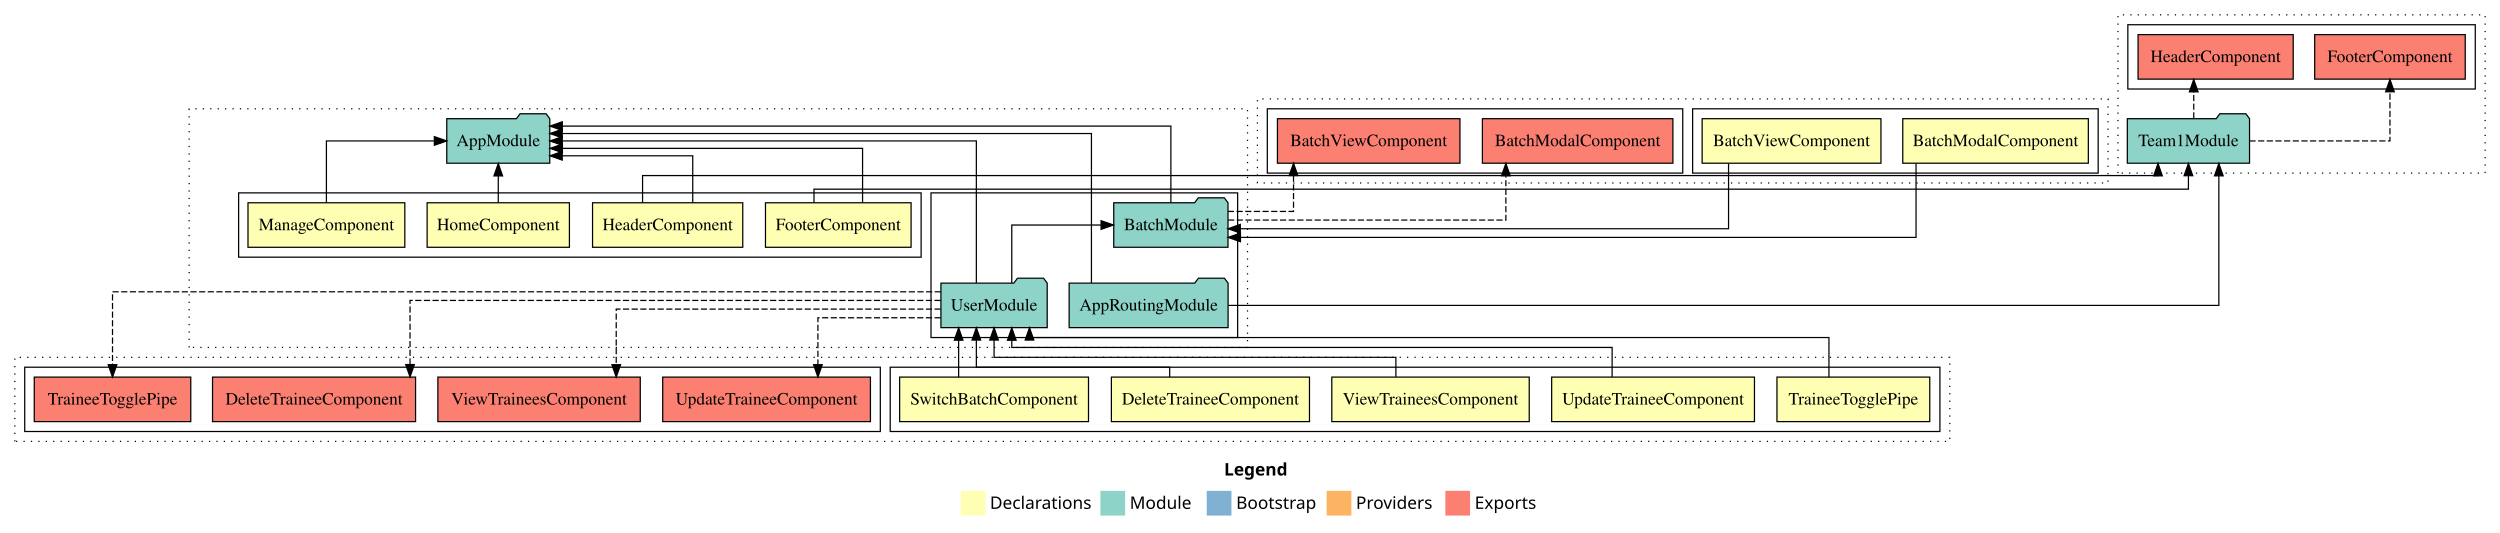
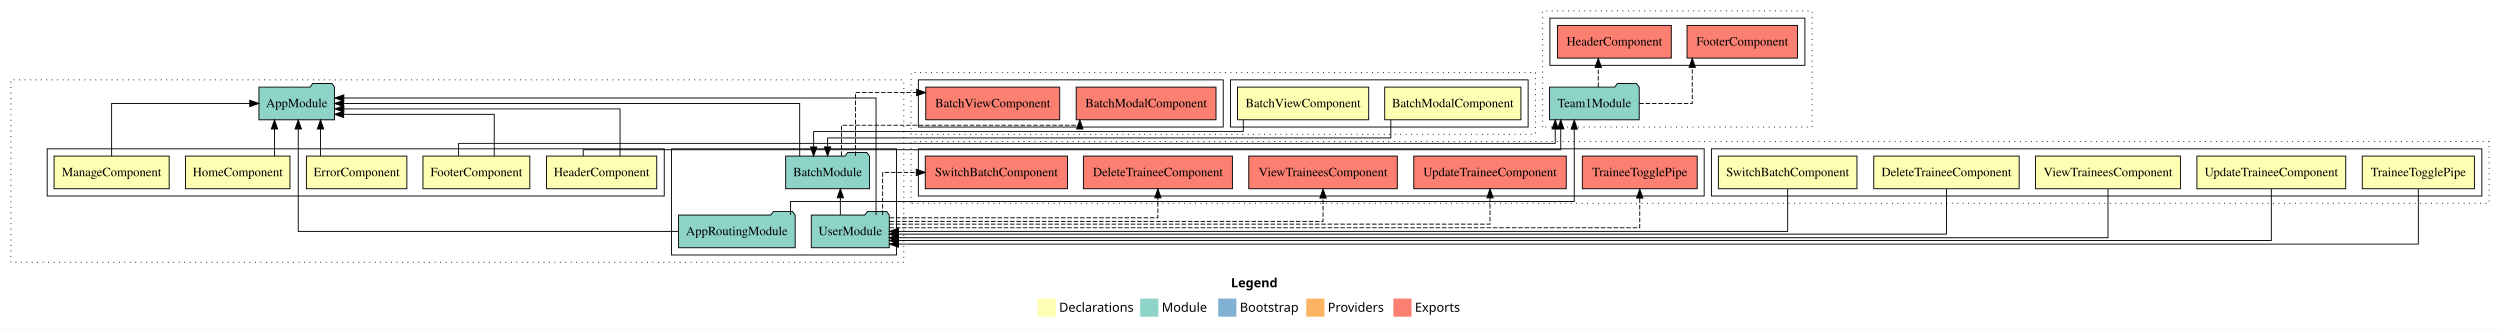
- <svg xmlns="http://www.w3.org/2000/svg" width="2022pt" height="431pt" viewBox="0.00 0.00 2022.00 431.00">
-   <g id="graph0" class="graph" transform="scale(1 1) rotate(0) translate(4 427)">
-     <polygon fill="#ffffff" stroke="transparent" points="-4,4 -4,-427 2018,-427 2018,4 -4,4" />
-     <text text-anchor="start" x="986.009" y="-42.4" font-family="sans-serif" font-weight="bold" font-size="14.00" fill="#000000">Legend</text>
-     <polygon fill="#ffffb3" stroke="transparent" points="773,-10 773,-30 793,-30 793,-10 773,-10" />
-     <text text-anchor="start" x="796.629" y="-15.4" font-family="sans-serif" font-size="14.00" fill="#000000">  Declarations</text>
-     <polygon fill="#8dd3c7" stroke="transparent" points="886,-10 886,-30 906,-30 906,-10 886,-10" />
-     <text text-anchor="start" x="909.725" y="-15.4" font-family="sans-serif" font-size="14.00" fill="#000000">  Module</text>
-     <polygon fill="#80b1d3" stroke="transparent" points="972,-10 972,-30 992,-30 992,-10 972,-10" />
-     <text text-anchor="start" x="995.781" y="-15.4" font-family="sans-serif" font-size="14.00" fill="#000000">  Bootstrap</text>
-     <polygon fill="#fdb462" stroke="transparent" points="1069,-10 1069,-30 1089,-30 1089,-10 1069,-10" />
-     <text text-anchor="start" x="1092.673" y="-15.4" font-family="sans-serif" font-size="14.00" fill="#000000">  Providers</text>
-     <polygon fill="#fb8072" stroke="transparent" points="1165,-10 1165,-30 1185,-30 1185,-10 1165,-10" />
-     <text text-anchor="start" x="1188.726" y="-15.4" font-family="sans-serif" font-size="14.00" fill="#000000">  Exports</text>
+ <svg xmlns="http://www.w3.org/2000/svg" width="2755pt" height="363pt" viewBox="0.00 0.00 2755.00 363.00">
+   <g id="graph0" class="graph" transform="scale(1 1) rotate(0) translate(4 359)">
+     <polygon fill="#ffffff" stroke="transparent" points="-4,4 -4,-359 2751,-359 2751,4 -4,4" />
+     <text text-anchor="start" x="1352.509" y="-42.4" font-family="sans-serif" font-weight="bold" font-size="14.00" fill="#000000">Legend</text>
+     <polygon fill="#ffffb3" stroke="transparent" points="1139.5,-10 1139.5,-30 1159.5,-30 1159.5,-10 1139.5,-10" />
+     <text text-anchor="start" x="1163.129" y="-15.4" font-family="sans-serif" font-size="14.00" fill="#000000">  Declarations</text>
+     <polygon fill="#8dd3c7" stroke="transparent" points="1252.5,-10 1252.5,-30 1272.5,-30 1272.5,-10 1252.5,-10" />
+     <text text-anchor="start" x="1276.225" y="-15.4" font-family="sans-serif" font-size="14.00" fill="#000000">  Module</text>
+     <polygon fill="#80b1d3" stroke="transparent" points="1338.5,-10 1338.5,-30 1358.5,-30 1358.5,-10 1338.5,-10" />
+     <text text-anchor="start" x="1362.281" y="-15.4" font-family="sans-serif" font-size="14.00" fill="#000000">  Bootstrap</text>
+     <polygon fill="#fdb462" stroke="transparent" points="1435.5,-10 1435.5,-30 1455.5,-30 1455.5,-10 1435.5,-10" />
+     <text text-anchor="start" x="1459.173" y="-15.4" font-family="sans-serif" font-size="14.00" fill="#000000">  Providers</text>
+     <polygon fill="#fb8072" stroke="transparent" points="1531.5,-10 1531.5,-30 1551.5,-30 1551.5,-10 1531.5,-10" />
+     <text text-anchor="start" x="1555.226" y="-15.4" font-family="sans-serif" font-size="14.00" fill="#000000">  Exports</text>
    <g id="clust1" class="cluster">
-       <polygon fill="none" stroke="#000000" stroke-dasharray="1,5" points="149,-146 149,-339 1005,-339 1005,-146 149,-146" />
+       <polygon fill="none" stroke="#000000" stroke-dasharray="1,5" points="8,-70 8,-271 992,-271 992,-70 8,-70" />
    </g>
    <g id="clust2" class="cluster">
-       <polygon fill="none" stroke="#000000" points="189,-219 189,-271 741,-271 741,-219 189,-219" />
-     </g>
-     <g id="clust7" class="cluster">
-       <polygon fill="none" stroke="#000000" points="749,-154 749,-271 997,-271 997,-154 749,-154" />
-     </g>
-     <g id="clust17" class="cluster">
-       <polygon fill="none" stroke="#000000" stroke-dasharray="1,5" points="1013,-279 1013,-347 1701,-347 1701,-279 1013,-279" />
+       <polygon fill="none" stroke="#000000" points="48,-143 48,-195 728,-195 728,-143 48,-143" />
+     </g>
+     <g id="clust8" class="cluster">
+       <polygon fill="none" stroke="#000000" points="736,-78 736,-195 984,-195 984,-78 736,-78" />
    </g>
    <g id="clust18" class="cluster">
-       <polygon fill="none" stroke="#000000" points="1365,-287 1365,-339 1693,-339 1693,-287 1365,-287" />
-     </g>
-     <g id="clust22" class="cluster">
-       <polygon fill="none" stroke="#000000" points="1021,-287 1021,-339 1357,-339 1357,-287 1021,-287" />
-     </g>
-     <g id="clust25" class="cluster">
-       <polygon fill="none" stroke="#000000" stroke-dasharray="1,5" points="1709,-287 1709,-415 2006,-415 2006,-287 1709,-287" />
-     </g>
-     <g id="clust30" class="cluster">
-       <polygon fill="none" stroke="#000000" points="1717,-355 1717,-407 1998,-407 1998,-355 1717,-355" />
-     </g>
-     <g id="clust33" class="cluster">
-       <polygon fill="none" stroke="#000000" stroke-dasharray="1,5" points="8,-70 8,-138 1573,-138 1573,-70 8,-70" />
+       <polygon fill="none" stroke="#000000" stroke-dasharray="1,5" points="1000,-211 1000,-279 1688,-279 1688,-211 1000,-211" />
+     </g>
+     <g id="clust19" class="cluster">
+       <polygon fill="none" stroke="#000000" points="1352,-219 1352,-271 1680,-271 1680,-219 1352,-219" />
+     </g>
+     <g id="clust23" class="cluster">
+       <polygon fill="none" stroke="#000000" points="1008,-219 1008,-271 1344,-271 1344,-219 1008,-219" />
+     </g>
+     <g id="clust26" class="cluster">
+       <polygon fill="none" stroke="#000000" stroke-dasharray="1,5" points="1696,-219 1696,-347 1993,-347 1993,-219 1696,-219" />
+     </g>
+     <g id="clust31" class="cluster">
+       <polygon fill="none" stroke="#000000" points="1704,-287 1704,-339 1985,-339 1985,-287 1704,-287" />
    </g>
    <g id="clust34" class="cluster">
-       <polygon fill="none" stroke="#000000" points="716,-78 716,-130 1565,-130 1565,-78 716,-78" />
-     </g>
-     <g id="clust41" class="cluster">
-       <polygon fill="none" stroke="#000000" points="16,-78 16,-130 708,-130 708,-78 16,-78" />
+       <polygon fill="none" stroke="#000000" stroke-dasharray="1,5" points="1000,-135 1000,-203 2739,-203 2739,-135 1000,-135" />
+     </g>
+     <g id="clust35" class="cluster">
+       <polygon fill="none" stroke="#000000" points="1882,-143 1882,-195 2731,-195 2731,-143 1882,-143" />
+     </g>
+     <g id="clust42" class="cluster">
+       <polygon fill="none" stroke="#000000" points="1008,-143 1008,-195 1874,-195 1874,-143 1008,-143" />
    </g>
    <g id="node1" class="node">
-       <polygon fill="#ffffb3" stroke="#000000" points="732.881,-263 615.119,-263 615.119,-227 732.881,-227 732.881,-263" />
-       <text text-anchor="middle" x="674" y="-240.8" font-family="Times,serif" font-size="14.00" fill="#000000">FooterComponent</text>
+       <polygon fill="#ffffb3" stroke="#000000" points="444.367,-187 333.633,-187 333.633,-151 444.367,-151 444.367,-187" />
+       <text text-anchor="middle" x="389" y="-164.8" font-family="Times,serif" font-size="14.00" fill="#000000">ErrorComponent</text>
+     </g>
+     <g id="node6" class="node">
+       <polygon fill="#8dd3c7" stroke="#000000" points="364.657,-263 361.657,-267 340.657,-267 337.657,-263 281.343,-263 281.343,-227 364.657,-227 364.657,-263" />
+       <text text-anchor="middle" x="323" y="-240.8" font-family="Times,serif" font-size="14.00" fill="#000000">AppModule</text>
+     </g>
+     <g id="edge1" class="edge">
+       <path fill="none" stroke="#000000" d="M349.197,-187.011C349.197,-187.011 349.197,-216.855 349.197,-216.855" />
+       <polygon fill="#000000" stroke="#000000" points="345.697,-216.855 349.197,-226.855 352.697,-216.855 345.697,-216.855" />
+     </g>
+     <g id="node2" class="node">
+       <polygon fill="#ffffb3" stroke="#000000" points="579.881,-187 462.119,-187 462.119,-151 579.881,-151 579.881,-187" />
+       <text text-anchor="middle" x="521" y="-164.8" font-family="Times,serif" font-size="14.00" fill="#000000">FooterComponent</text>
+     </g>
+     <g id="edge2" class="edge">
+       <path fill="none" stroke="#000000" d="M540.647,-187.169C540.647,-206.09 540.647,-233 540.647,-233 540.647,-233 374.707,-233 374.707,-233" />
+       <polygon fill="#000000" stroke="#000000" points="374.707,-229.5 364.707,-233 374.707,-236.5 374.707,-229.5" />
+     </g>
+     <g id="node14" class="node">
+       <polygon fill="#8dd3c7" stroke="#000000" points="1802.423,-263 1799.423,-267 1778.423,-267 1775.423,-263 1703.577,-263 1703.577,-227 1802.423,-227 1802.423,-263" />
+       <text text-anchor="middle" x="1753" y="-240.8" font-family="Times,serif" font-size="14.00" fill="#000000">Team1Module</text>
+     </g>
+     <g id="edge14" class="edge">
+       <path fill="none" stroke="#000000" d="M501.353,-187.243C501.353,-194.43 501.353,-201 501.353,-201 501.353,-201 1709.86,-201 1709.86,-201 1709.86,-201 1709.86,-216.85 1709.86,-216.85" />
+       <polygon fill="#000000" stroke="#000000" points="1706.36,-216.849 1709.86,-226.85 1713.36,-216.85 1706.36,-216.849" />
+     </g>
+     <g id="node3" class="node">
+       <polygon fill="#ffffb3" stroke="#000000" points="719.744,-187 598.256,-187 598.256,-151 719.744,-151 719.744,-187" />
+       <text text-anchor="middle" x="659" y="-164.8" font-family="Times,serif" font-size="14.00" fill="#000000">HeaderComponent</text>
+     </g>
+     <g id="edge3" class="edge">
+       <path fill="none" stroke="#000000" d="M679.291,-187.027C679.291,-207.767 679.291,-239 679.291,-239 679.291,-239 374.919,-239 374.919,-239" />
+       <polygon fill="#000000" stroke="#000000" points="374.919,-235.5 364.919,-239 374.919,-242.5 374.919,-235.5" />
+     </g>
+     <g id="edge15" class="edge">
+       <path fill="none" stroke="#000000" d="M638.709,-187.169C638.709,-191.046 638.709,-194 638.709,-194 638.709,-194 1715.932,-194 1715.932,-194 1715.932,-194 1715.932,-216.876 1715.932,-216.876" />
+       <polygon fill="#000000" stroke="#000000" points="1712.432,-216.876 1715.932,-226.876 1719.432,-216.876 1712.432,-216.876" />
+     </g>
+     <g id="node4" class="node">
+       <polygon fill="#ffffb3" stroke="#000000" points="315.545,-187 200.455,-187 200.455,-151 315.545,-151 315.545,-187" />
+       <text text-anchor="middle" x="258" y="-164.8" font-family="Times,serif" font-size="14.00" fill="#000000">HomeComponent</text>
+     </g>
+     <g id="edge4" class="edge">
+       <path fill="none" stroke="#000000" d="M298.472,-187.011C298.472,-187.011 298.472,-216.855 298.472,-216.855" />
+       <polygon fill="#000000" stroke="#000000" points="294.972,-216.855 298.472,-226.855 301.972,-216.855 294.972,-216.855" />
    </g>
    <g id="node5" class="node">
-       <polygon fill="#8dd3c7" stroke="#000000" points="440.657,-331 437.657,-335 416.657,-335 413.657,-331 357.343,-331 357.343,-295 440.657,-295 440.657,-331" />
-       <text text-anchor="middle" x="399" y="-308.8" font-family="Times,serif" font-size="14.00" fill="#000000">AppModule</text>
-     </g>
-     <g id="edge1" class="edge">
-       <path fill="none" stroke="#000000" d="M693.647,-263.267C693.647,-281.555 693.647,-307 693.647,-307 693.647,-307 450.903,-307 450.903,-307" />
-       <polygon fill="#000000" stroke="#000000" points="450.903,-303.5 440.903,-307 450.903,-310.5 450.903,-303.5" />
+       <polygon fill="#ffffb3" stroke="#000000" points="182.422,-187 55.578,-187 55.578,-151 182.422,-151 182.422,-187" />
+       <text text-anchor="middle" x="119" y="-164.8" font-family="Times,serif" font-size="14.00" fill="#000000">ManageComponent</text>
+     </g>
+     <g id="edge5" class="edge">
+       <path fill="none" stroke="#000000" d="M119,-187.011C119,-209.485 119,-245 119,-245 119,-245 271.225,-245 271.225,-245" />
+       <polygon fill="#000000" stroke="#000000" points="271.225,-248.5 281.225,-245 271.225,-241.5 271.225,-248.5" />
+     </g>
+     <g id="node7" class="node">
+       <polygon fill="#8dd3c7" stroke="#000000" points="872.274,-122 869.274,-126 848.274,-126 845.274,-122 743.726,-122 743.726,-86 872.274,-86 872.274,-122" />
+       <text text-anchor="middle" x="808" y="-99.8" font-family="Times,serif" font-size="14.00" fill="#000000">AppRoutingModule</text>
+     </g>
+     <g id="edge6" class="edge">
+       <path fill="none" stroke="#000000" d="M743.568,-104C611.978,-104 324.669,-104 324.669,-104 324.669,-104 324.669,-216.855 324.669,-216.855" />
+       <polygon fill="#000000" stroke="#000000" points="321.169,-216.855 324.669,-226.855 328.169,-216.855 321.169,-216.855" />
+     </g>
+     <g id="edge16" class="edge">
+       <path fill="none" stroke="#000000" d="M867.142,-122.045C867.142,-129.749 867.142,-137 867.142,-137 867.142,-137 1730.803,-137 1730.803,-137 1730.803,-137 1730.803,-216.679 1730.803,-216.679" />
+       <polygon fill="#000000" stroke="#000000" points="1727.303,-216.679 1730.803,-226.679 1734.303,-216.679 1727.303,-216.679" />
+     </g>
+     <g id="node8" class="node">
+       <polygon fill="#8dd3c7" stroke="#000000" points="954.206,-187 951.206,-191 930.206,-191 927.206,-187 861.794,-187 861.794,-151 954.206,-151 954.206,-187" />
+       <text text-anchor="middle" x="908" y="-164.8" font-family="Times,serif" font-size="14.00" fill="#000000">BatchModule</text>
+     </g>
+     <g id="edge7" class="edge">
+       <path fill="none" stroke="#000000" d="M877.265,-187.011C877.265,-209.485 877.265,-245 877.265,-245 877.265,-245 374.66,-245 374.66,-245" />
+       <polygon fill="#000000" stroke="#000000" points="374.66,-241.5 364.66,-245 374.66,-248.5 374.66,-241.5" />
+     </g>
+     <g id="node12" class="node">
+       <polygon fill="#fb8072" stroke="#000000" points="1336.039,-263 1181.961,-263 1181.961,-227 1336.039,-227 1336.039,-263" />
+       <text text-anchor="middle" x="1259" y="-240.8" font-family="Times,serif" font-size="14.00" fill="#000000">BatchModalComponent </text>
+     </g>
+     <g id="edge12" class="edge">
+       <path fill="none" stroke="#000000" stroke-dasharray="5,2" d="M923.368,-187.187C923.368,-202.182 923.368,-221 923.368,-221 923.368,-221 1185.963,-221 1185.963,-221 1185.963,-221 1185.963,-221.581 1185.963,-221.581" />
+       <polygon fill="#000000" stroke="#000000" points="1182.463,-216.81 1185.963,-226.81 1189.463,-216.81 1182.463,-216.81" />
    </g>
    <g id="node13" class="node">
-       <polygon fill="#8dd3c7" stroke="#000000" points="1815.423,-331 1812.423,-335 1791.423,-335 1788.423,-331 1716.577,-331 1716.577,-295 1815.423,-295 1815.423,-331" />
-       <text text-anchor="middle" x="1766" y="-308.8" font-family="Times,serif" font-size="14.00" fill="#000000">Team1Module</text>
+       <polygon fill="#fb8072" stroke="#000000" points="1163.807,-263 1016.193,-263 1016.193,-227 1163.807,-227 1163.807,-263" />
+       <text text-anchor="middle" x="1090" y="-240.8" font-family="Times,serif" font-size="14.00" fill="#000000">BatchViewComponent </text>
    </g>
    <g id="edge13" class="edge">
-       <path fill="none" stroke="#000000" d="M654.353,-263.202C654.353,-269.028 654.353,-274 654.353,-274 654.353,-274 1766,-274 1766,-274 1766,-274 1766,-284.87 1766,-284.87" />
-       <polygon fill="#000000" stroke="#000000" points="1762.5,-284.87 1766,-294.87 1769.5,-284.87 1762.5,-284.87" />
-     </g>
-     <g id="node2" class="node">
-       <polygon fill="#ffffb3" stroke="#000000" points="596.744,-263 475.256,-263 475.256,-227 596.744,-227 596.744,-263" />
-       <text text-anchor="middle" x="536" y="-240.8" font-family="Times,serif" font-size="14.00" fill="#000000">HeaderComponent</text>
-     </g>
-     <g id="edge2" class="edge">
-       <path fill="none" stroke="#000000" d="M556.291,-263.027C556.291,-279.398 556.291,-301 556.291,-301 556.291,-301 450.738,-301 450.738,-301" />
-       <polygon fill="#000000" stroke="#000000" points="450.738,-297.5 440.738,-301 450.738,-304.5 450.738,-297.5" />
-     </g>
-     <g id="edge14" class="edge">
-       <path fill="none" stroke="#000000" d="M515.709,-263.127C515.709,-273.711 515.709,-285 515.709,-285 515.709,-285 1741.395,-285 1741.395,-285 1741.395,-285 1741.395,-285.979 1741.395,-285.979" />
-       <polygon fill="#000000" stroke="#000000" points="1737.895,-284.793 1741.395,-294.793 1744.895,-284.793 1737.895,-284.793" />
-     </g>
-     <g id="node3" class="node">
-       <polygon fill="#ffffb3" stroke="#000000" points="456.545,-263 341.455,-263 341.455,-227 456.545,-227 456.545,-263" />
-       <text text-anchor="middle" x="399" y="-240.8" font-family="Times,serif" font-size="14.00" fill="#000000">HomeComponent</text>
-     </g>
-     <g id="edge3" class="edge">
-       <path fill="none" stroke="#000000" d="M399,-263.223C399,-263.223 399,-284.727 399,-284.727" />
-       <polygon fill="#000000" stroke="#000000" points="395.5,-284.727 399,-294.727 402.5,-284.727 395.5,-284.727" />
-     </g>
-     <g id="node4" class="node">
-       <polygon fill="#ffffb3" stroke="#000000" points="323.421,-263 196.578,-263 196.578,-227 323.421,-227 323.421,-263" />
-       <text text-anchor="middle" x="260" y="-240.8" font-family="Times,serif" font-size="14.00" fill="#000000">ManageComponent</text>
-     </g>
-     <g id="edge4" class="edge">
-       <path fill="none" stroke="#000000" d="M260,-263.223C260,-283.365 260,-313 260,-313 260,-313 347.295,-313 347.295,-313" />
-       <polygon fill="#000000" stroke="#000000" points="347.296,-316.5 357.295,-313 347.295,-309.5 347.296,-316.5" />
-     </g>
-     <g id="node6" class="node">
-       <polygon fill="#8dd3c7" stroke="#000000" points="989.274,-198 986.274,-202 965.274,-202 962.274,-198 860.726,-198 860.726,-162 989.274,-162 989.274,-198" />
-       <text text-anchor="middle" x="925" y="-175.8" font-family="Times,serif" font-size="14.00" fill="#000000">AppRoutingModule</text>
-     </g>
-     <g id="edge5" class="edge">
-       <path fill="none" stroke="#000000" d="M878.755,-198.172C878.755,-235.849 878.755,-319 878.755,-319 878.755,-319 450.736,-319 450.736,-319" />
-       <polygon fill="#000000" stroke="#000000" points="450.736,-315.5 440.736,-319 450.736,-322.5 450.736,-315.5" />
-     </g>
-     <g id="edge15" class="edge">
-       <path fill="none" stroke="#000000" d="M989.354,-180C1189.96,-180 1790.606,-180 1790.606,-180 1790.606,-180 1790.606,-284.786 1790.606,-284.786" />
-       <polygon fill="#000000" stroke="#000000" points="1787.106,-284.786 1790.606,-294.786 1794.106,-284.786 1787.106,-284.786" />
-     </g>
-     <g id="node7" class="node">
-       <polygon fill="#8dd3c7" stroke="#000000" points="989.206,-263 986.206,-267 965.206,-267 962.206,-263 896.794,-263 896.794,-227 989.206,-227 989.206,-263" />
-       <text text-anchor="middle" x="943" y="-240.8" font-family="Times,serif" font-size="14.00" fill="#000000">BatchModule</text>
-     </g>
-     <g id="edge6" class="edge">
-       <path fill="none" stroke="#000000" d="M943,-263.153C943,-286.757 943,-325 943,-325 943,-325 450.784,-325 450.784,-325" />
-       <polygon fill="#000000" stroke="#000000" points="450.784,-321.5 440.784,-325 450.783,-328.5 450.784,-321.5" />
+       <path fill="none" stroke="#000000" stroke-dasharray="5,2" d="M938.735,-187.234C938.735,-213.009 938.735,-257 938.735,-257 938.735,-257 1006.14,-257 1006.14,-257" />
+       <polygon fill="#000000" stroke="#000000" points="1006.14,-260.5 1016.14,-257 1006.14,-253.5 1006.14,-260.5" />
+     </g>
+     <g id="node9" class="node">
+       <polygon fill="#8dd3c7" stroke="#000000" points="975.976,-122 972.976,-126 951.976,-126 948.976,-122 890.024,-122 890.024,-86 975.976,-86 975.976,-122" />
+       <text text-anchor="middle" x="933" y="-99.8" font-family="Times,serif" font-size="14.00" fill="#000000">UserModule</text>
+     </g>
+     <g id="edge8" class="edge">
+       <path fill="none" stroke="#000000" d="M961.398,-122.025C961.398,-161.278 961.398,-251 961.398,-251 961.398,-251 374.887,-251 374.887,-251" />
+       <polygon fill="#000000" stroke="#000000" points="374.887,-247.5 364.887,-251 374.887,-254.5 374.887,-247.5" />
+     </g>
+     <g id="edge11" class="edge">
+       <path fill="none" stroke="#000000" d="M922.058,-122.106C922.058,-122.106 922.058,-140.991 922.058,-140.991" />
+       <polygon fill="#000000" stroke="#000000" points="918.558,-140.991 922.058,-150.991 925.558,-140.991 918.558,-140.991" />
+     </g>
+     <g id="node22" class="node">
+       <polygon fill="#fb8072" stroke="#000000" points="1354.112,-187 1189.888,-187 1189.888,-151 1354.112,-151 1354.112,-187" />
+       <text text-anchor="middle" x="1272" y="-164.8" font-family="Times,serif" font-size="14.00" fill="#000000">DeleteTraineeComponent </text>
+     </g>
+     <g id="edge24" class="edge">
+       <path fill="none" stroke="#000000" stroke-dasharray="5,2" d="M976.279,-119C1067.669,-119 1272,-119 1272,-119 1272,-119 1272,-140.949 1272,-140.949" />
+       <polygon fill="#000000" stroke="#000000" points="1268.5,-140.949 1272,-150.949 1275.5,-140.949 1268.5,-140.949" />
+     </g>
+     <g id="node23" class="node">
+       <polygon fill="#fb8072" stroke="#000000" points="1172.374,-187 1015.626,-187 1015.626,-151 1172.374,-151 1172.374,-187" />
+       <text text-anchor="middle" x="1094" y="-164.8" font-family="Times,serif" font-size="14.00" fill="#000000">SwitchBatchComponent </text>
+     </g>
+     <g id="edge25" class="edge">
+       <path fill="none" stroke="#000000" stroke-dasharray="5,2" d="M968.693,-122.106C968.693,-141.339 968.693,-169 968.693,-169 968.693,-169 1005.709,-169 1005.709,-169" />
+       <polygon fill="#000000" stroke="#000000" points="1005.709,-172.5 1015.709,-169 1005.709,-165.5 1005.709,-172.5" />
+     </g>
+     <g id="node24" class="node">
+       <polygon fill="#fb8072" stroke="#000000" points="1866.293,-187 1739.707,-187 1739.707,-151 1866.293,-151 1866.293,-187" />
+       <text text-anchor="middle" x="1803" y="-164.8" font-family="Times,serif" font-size="14.00" fill="#000000">TraineeTogglePipe </text>
+     </g>
+     <g id="edge26" class="edge">
+       <path fill="none" stroke="#000000" stroke-dasharray="5,2" d="M976.143,-108C1151.691,-108 1803,-108 1803,-108 1803,-108 1803,-140.698 1803,-140.698" />
+       <polygon fill="#000000" stroke="#000000" points="1799.5,-140.698 1803,-150.698 1806.5,-140.698 1799.5,-140.698" />
+     </g>
+     <g id="node25" class="node">
+       <polygon fill="#fb8072" stroke="#000000" points="1722.006,-187 1553.994,-187 1553.994,-151 1722.006,-151 1722.006,-187" />
+       <text text-anchor="middle" x="1638" y="-164.8" font-family="Times,serif" font-size="14.00" fill="#000000">UpdateTraineeComponent </text>
+     </g>
+     <g id="edge27" class="edge">
+       <path fill="none" stroke="#000000" stroke-dasharray="5,2" d="M976.04,-112C1129.106,-112 1638,-112 1638,-112 1638,-112 1638,-140.965 1638,-140.965" />
+       <polygon fill="#000000" stroke="#000000" points="1634.5,-140.965 1638,-150.965 1641.5,-140.965 1634.5,-140.965" />
+     </g>
+     <g id="node26" class="node">
+       <polygon fill="#fb8072" stroke="#000000" points="1535.843,-187 1372.157,-187 1372.157,-151 1535.843,-151 1535.843,-187" />
+       <text text-anchor="middle" x="1454" y="-164.8" font-family="Times,serif" font-size="14.00" fill="#000000">ViewTraineesComponent </text>
+     </g>
+     <g id="edge28" class="edge">
+       <path fill="none" stroke="#000000" stroke-dasharray="5,2" d="M976.079,-115C1100.904,-115 1454,-115 1454,-115 1454,-115 1454,-140.718 1454,-140.718" />
+       <polygon fill="#000000" stroke="#000000" points="1450.5,-140.718 1454,-150.718 1457.5,-140.718 1450.5,-140.718" />
+     </g>
+     <g id="node10" class="node">
+       <polygon fill="#ffffb3" stroke="#000000" points="1672.039,-263 1521.961,-263 1521.961,-227 1672.039,-227 1672.039,-263" />
+       <text text-anchor="middle" x="1597" y="-240.8" font-family="Times,serif" font-size="14.00" fill="#000000">BatchModalComponent</text>
+     </g>
+     <g id="edge9" class="edge">
+       <path fill="none" stroke="#000000" d="M1528.701,-226.89C1528.701,-217.103 1528.701,-207 1528.701,-207 1528.701,-207 908,-207 908,-207 908,-207 908,-197.11 908,-197.11" />
+       <polygon fill="#000000" stroke="#000000" points="911.5,-197.11 908,-187.11 904.5,-197.11 911.5,-197.11" />
    </g>
    <g id="node11" class="node">
-       <polygon fill="#fb8072" stroke="#000000" points="1349.039,-331 1194.961,-331 1194.961,-295 1349.039,-295 1349.039,-331" />
-       <text text-anchor="middle" x="1272" y="-308.8" font-family="Times,serif" font-size="14.00" fill="#000000">BatchModalComponent </text>
-     </g>
-     <g id="edge11" class="edge">
-       <path fill="none" stroke="#000000" stroke-dasharray="5,2" d="M989.27,-249C1066.657,-249 1213.951,-249 1213.951,-249 1213.951,-249 1213.951,-284.831 1213.951,-284.831" />
-       <polygon fill="#000000" stroke="#000000" points="1210.451,-284.831 1213.951,-294.831 1217.451,-284.831 1210.451,-284.831" />
-     </g>
-     <g id="node12" class="node">
-       <polygon fill="#fb8072" stroke="#000000" points="1176.807,-331 1029.193,-331 1029.193,-295 1176.807,-295 1176.807,-331" />
-       <text text-anchor="middle" x="1103" y="-308.8" font-family="Times,serif" font-size="14.00" fill="#000000">BatchViewComponent </text>
-     </g>
-     <g id="edge12" class="edge">
-       <path fill="none" stroke="#000000" stroke-dasharray="5,2" d="M989.116,-256C1015.021,-256 1042.201,-256 1042.201,-256 1042.201,-256 1042.201,-284.965 1042.201,-284.965" />
-       <polygon fill="#000000" stroke="#000000" points="1038.701,-284.965 1042.201,-294.965 1045.701,-284.965 1038.701,-284.965" />
-     </g>
-     <g id="node8" class="node">
-       <polygon fill="#8dd3c7" stroke="#000000" points="842.976,-198 839.976,-202 818.976,-202 815.976,-198 757.024,-198 757.024,-162 842.976,-162 842.976,-198" />
-       <text text-anchor="middle" x="800" y="-175.8" font-family="Times,serif" font-size="14.00" fill="#000000">UserModule</text>
-     </g>
-     <g id="edge7" class="edge">
-       <path fill="none" stroke="#000000" d="M785.671,-198.214C785.671,-234.64 785.671,-313 785.671,-313 785.671,-313 450.748,-313 450.748,-313" />
-       <polygon fill="#000000" stroke="#000000" points="450.748,-309.5 440.748,-313 450.748,-316.5 450.748,-309.5" />
+       <polygon fill="#ffffb3" stroke="#000000" points="1504.307,-263 1359.693,-263 1359.693,-227 1504.307,-227 1504.307,-263" />
+       <text text-anchor="middle" x="1432" y="-240.8" font-family="Times,serif" font-size="14.00" fill="#000000">BatchViewComponent</text>
    </g>
    <g id="edge10" class="edge">
-       <path fill="none" stroke="#000000" d="M814.329,-198.106C814.329,-217.339 814.329,-245 814.329,-245 814.329,-245 886.547,-245 886.547,-245" />
-       <polygon fill="#000000" stroke="#000000" points="886.547,-248.5 896.547,-245 886.547,-241.5 886.547,-248.5" />
+       <path fill="none" stroke="#000000" d="M1366.088,-226.967C1366.088,-220.147 1366.088,-214 1366.088,-214 1366.088,-214 892.632,-214 892.632,-214 892.632,-214 892.632,-197.044 892.632,-197.044" />
+       <polygon fill="#000000" stroke="#000000" points="896.132,-197.044 892.632,-187.044 889.132,-197.044 896.132,-197.044" />
+     </g>
+     <g id="node15" class="node">
+       <polygon fill="#fb8072" stroke="#000000" points="1976.881,-331 1855.119,-331 1855.119,-295 1976.881,-295 1976.881,-331" />
+       <text text-anchor="middle" x="1916" y="-308.8" font-family="Times,serif" font-size="14.00" fill="#000000">FooterComponent </text>
+     </g>
+     <g id="edge17" class="edge">
+       <path fill="none" stroke="#000000" stroke-dasharray="5,2" d="M1802.507,-245C1830.86,-245 1860.853,-245 1860.853,-245 1860.853,-245 1860.853,-284.777 1860.853,-284.777" />
+       <polygon fill="#000000" stroke="#000000" points="1857.353,-284.777 1860.853,-294.777 1864.353,-284.777 1857.353,-284.777" />
+     </g>
+     <g id="node16" class="node">
+       <polygon fill="#fb8072" stroke="#000000" points="1837.744,-331 1712.256,-331 1712.256,-295 1837.744,-295 1837.744,-331" />
+       <text text-anchor="middle" x="1775" y="-308.8" font-family="Times,serif" font-size="14.00" fill="#000000">HeaderComponent </text>
+     </g>
+     <g id="edge18" class="edge">
+       <path fill="none" stroke="#000000" stroke-dasharray="5,2" d="M1757.295,-263.223C1757.295,-263.223 1757.295,-284.727 1757.295,-284.727" />
+       <polygon fill="#000000" stroke="#000000" points="1753.795,-284.727 1757.295,-294.727 1760.795,-284.727 1753.795,-284.727" />
+     </g>
+     <g id="node17" class="node">
+       <polygon fill="#ffffb3" stroke="#000000" points="2221.112,-187 2060.888,-187 2060.888,-151 2221.112,-151 2221.112,-187" />
+       <text text-anchor="middle" x="2141" y="-164.8" font-family="Times,serif" font-size="14.00" fill="#000000">DeleteTraineeComponent</text>
+     </g>
+     <g id="edge19" class="edge">
+       <path fill="none" stroke="#000000" d="M2141,-150.777C2141,-130.635 2141,-101 2141,-101 2141,-101 985.993,-101 985.993,-101" />
+       <polygon fill="#000000" stroke="#000000" points="985.993,-97.5 975.993,-101 985.993,-104.5 985.993,-97.5" />
+     </g>
+     <g id="node18" class="node">
+       <polygon fill="#ffffb3" stroke="#000000" points="2042.374,-187 1889.626,-187 1889.626,-151 2042.374,-151 2042.374,-187" />
+       <text text-anchor="middle" x="1966" y="-164.8" font-family="Times,serif" font-size="14.00" fill="#000000">SwitchBatchComponent</text>
+     </g>
+     <g id="edge20" class="edge">
+       <path fill="none" stroke="#000000" d="M1966,-150.894C1966,-131.661 1966,-104 1966,-104 1966,-104 986.072,-104 986.072,-104" />
+       <polygon fill="#000000" stroke="#000000" points="986.072,-100.5 976.072,-104 986.072,-107.5 986.072,-100.5" />
+     </g>
+     <g id="node19" class="node">
+       <polygon fill="#ffffb3" stroke="#000000" points="2722.794,-187 2599.206,-187 2599.206,-151 2722.794,-151 2722.794,-187" />
+       <text text-anchor="middle" x="2661" y="-164.8" font-family="Times,serif" font-size="14.00" fill="#000000">TraineeTogglePipe</text>
+     </g>
+     <g id="edge21" class="edge">
+       <path fill="none" stroke="#000000" d="M2661,-150.677C2661,-127.34 2661,-90 2661,-90 2661,-90 986.146,-90 986.146,-90" />
+       <polygon fill="#000000" stroke="#000000" points="986.146,-86.5 976.146,-90 986.146,-93.5 986.146,-86.5" />
+     </g>
+     <g id="node20" class="node">
+       <polygon fill="#ffffb3" stroke="#000000" points="2581.007,-187 2416.993,-187 2416.993,-151 2581.007,-151 2581.007,-187" />
+       <text text-anchor="middle" x="2499" y="-164.8" font-family="Times,serif" font-size="14.00" fill="#000000">UpdateTraineeComponent</text>
+     </g>
+     <g id="edge22" class="edge">
+       <path fill="none" stroke="#000000" d="M2499,-150.845C2499,-128.648 2499,-94 2499,-94 2499,-94 986.108,-94 986.108,-94" />
+       <polygon fill="#000000" stroke="#000000" points="986.108,-90.5 976.108,-94 986.108,-97.5 986.108,-90.5" />
    </g>
    <g id="node21" class="node">
-       <polygon fill="#fb8072" stroke="#000000" points="332.112,-122 167.888,-122 167.888,-86 332.112,-86 332.112,-122" />
-       <text text-anchor="middle" x="250" y="-99.8" font-family="Times,serif" font-size="14.00" fill="#000000">DeleteTraineeComponent </text>
+       <polygon fill="#ffffb3" stroke="#000000" points="2398.843,-187 2239.157,-187 2239.157,-151 2398.843,-151 2398.843,-187" />
+       <text text-anchor="middle" x="2319" y="-164.8" font-family="Times,serif" font-size="14.00" fill="#000000">ViewTraineesComponent</text>
    </g>
    <g id="edge23" class="edge">
-       <path fill="none" stroke="#000000" stroke-dasharray="5,2" d="M756.828,-184C640.219,-184 327.633,-184 327.633,-184 327.633,-184 327.633,-132.153 327.633,-132.153" />
-       <polygon fill="#000000" stroke="#000000" points="331.133,-132.153 327.633,-122.153 324.133,-132.153 331.133,-132.153" />
-     </g>
-     <g id="node22" class="node">
-       <polygon fill="#fb8072" stroke="#000000" points="150.293,-122 23.707,-122 23.707,-86 150.293,-86 150.293,-122" />
-       <text text-anchor="middle" x="87" y="-99.8" font-family="Times,serif" font-size="14.00" fill="#000000">TraineeTogglePipe </text>
-     </g>
-     <g id="edge24" class="edge">
-       <path fill="none" stroke="#000000" stroke-dasharray="5,2" d="M757.004,-191C602.853,-191 87,-191 87,-191 87,-191 87,-132.026 87,-132.026" />
-       <polygon fill="#000000" stroke="#000000" points="90.5,-132.026 87,-122.026 83.5,-132.026 90.5,-132.026" />
-     </g>
-     <g id="node23" class="node">
-       <polygon fill="#fb8072" stroke="#000000" points="700.006,-122 531.994,-122 531.994,-86 700.006,-86 700.006,-122" />
-       <text text-anchor="middle" x="616" y="-99.8" font-family="Times,serif" font-size="14.00" fill="#000000">UpdateTraineeComponent </text>
-     </g>
-     <g id="edge25" class="edge">
-       <path fill="none" stroke="#000000" stroke-dasharray="5,2" d="M756.868,-170C714.936,-170 657.531,-170 657.531,-170 657.531,-170 657.531,-132.035 657.531,-132.035" />
-       <polygon fill="#000000" stroke="#000000" points="661.032,-132.035 657.531,-122.035 654.032,-132.035 661.032,-132.035" />
-     </g>
-     <g id="node24" class="node">
-       <polygon fill="#fb8072" stroke="#000000" points="513.843,-122 350.157,-122 350.157,-86 513.843,-86 513.843,-122" />
-       <text text-anchor="middle" x="432" y="-99.8" font-family="Times,serif" font-size="14.00" fill="#000000">ViewTraineesComponent </text>
-     </g>
-     <g id="edge26" class="edge">
-       <path fill="none" stroke="#000000" stroke-dasharray="5,2" d="M756.863,-177C672.624,-177 494.4,-177 494.4,-177 494.4,-177 494.4,-132.045 494.4,-132.045" />
-       <polygon fill="#000000" stroke="#000000" points="497.9,-132.045 494.4,-122.045 490.9,-132.045 497.9,-132.045" />
-     </g>
-     <g id="node9" class="node">
-       <polygon fill="#ffffb3" stroke="#000000" points="1685.039,-331 1534.961,-331 1534.961,-295 1685.039,-295 1685.039,-331" />
-       <text text-anchor="middle" x="1610" y="-308.8" font-family="Times,serif" font-size="14.00" fill="#000000">BatchModalComponent</text>
-     </g>
-     <g id="edge8" class="edge">
-       <path fill="none" stroke="#000000" d="M1545.689,-294.909C1545.689,-271.867 1545.689,-235 1545.689,-235 1545.689,-235 999.291,-235 999.291,-235" />
-       <polygon fill="#000000" stroke="#000000" points="999.291,-231.5 989.291,-235 999.291,-238.5 999.291,-231.5" />
-     </g>
-     <g id="node10" class="node">
-       <polygon fill="#ffffb3" stroke="#000000" points="1517.307,-331 1372.693,-331 1372.693,-295 1517.307,-295 1517.307,-331" />
-       <text text-anchor="middle" x="1445" y="-308.8" font-family="Times,serif" font-size="14.00" fill="#000000">BatchViewComponent</text>
-     </g>
-     <g id="edge9" class="edge">
-       <path fill="none" stroke="#000000" d="M1394.05,-294.716C1394.05,-273.679 1394.05,-242 1394.05,-242 1394.05,-242 999.15,-242 999.15,-242" />
-       <polygon fill="#000000" stroke="#000000" points="999.151,-238.5 989.15,-242 999.15,-245.5 999.151,-238.5" />
-     </g>
-     <g id="node14" class="node">
-       <polygon fill="#fb8072" stroke="#000000" points="1989.881,-399 1868.119,-399 1868.119,-363 1989.881,-363 1989.881,-399" />
-       <text text-anchor="middle" x="1929" y="-376.8" font-family="Times,serif" font-size="14.00" fill="#000000">FooterComponent </text>
-     </g>
-     <g id="edge16" class="edge">
-       <path fill="none" stroke="#000000" stroke-dasharray="5,2" d="M1815.348,-313C1863.323,-313 1929,-313 1929,-313 1929,-313 1929,-352.777 1929,-352.777" />
-       <polygon fill="#000000" stroke="#000000" points="1925.5,-352.777 1929,-362.777 1932.5,-352.777 1925.5,-352.777" />
-     </g>
-     <g id="node15" class="node">
-       <polygon fill="#fb8072" stroke="#000000" points="1850.744,-399 1725.256,-399 1725.256,-363 1850.744,-363 1850.744,-399" />
-       <text text-anchor="middle" x="1788" y="-376.8" font-family="Times,serif" font-size="14.00" fill="#000000">HeaderComponent </text>
-     </g>
-     <g id="edge17" class="edge">
-       <path fill="none" stroke="#000000" stroke-dasharray="5,2" d="M1770.295,-331.223C1770.295,-331.223 1770.295,-352.727 1770.295,-352.727" />
-       <polygon fill="#000000" stroke="#000000" points="1766.795,-352.727 1770.295,-362.727 1773.795,-352.727 1766.795,-352.727" />
-     </g>
-     <g id="node16" class="node">
-       <polygon fill="#ffffb3" stroke="#000000" points="1055.112,-122 894.888,-122 894.888,-86 1055.112,-86 1055.112,-122" />
-       <text text-anchor="middle" x="975" y="-99.8" font-family="Times,serif" font-size="14.00" fill="#000000">DeleteTraineeComponent</text>
-     </g>
-     <g id="edge18" class="edge">
-       <path fill="none" stroke="#000000" d="M942.041,-122.058C942.041,-126.495 942.041,-130 942.041,-130 942.041,-130 785.671,-130 785.671,-130 785.671,-130 785.671,-151.949 785.671,-151.949" />
-       <polygon fill="#000000" stroke="#000000" points="782.171,-151.949 785.671,-161.949 789.171,-151.949 782.171,-151.949" />
-     </g>
-     <g id="node17" class="node">
-       <polygon fill="#ffffb3" stroke="#000000" points="876.374,-122 723.626,-122 723.626,-86 876.374,-86 876.374,-122" />
-       <text text-anchor="middle" x="800" y="-99.8" font-family="Times,serif" font-size="14.00" fill="#000000">SwitchBatchComponent</text>
-     </g>
-     <g id="edge19" class="edge">
-       <path fill="none" stroke="#000000" d="M771.341,-122.011C771.341,-122.011 771.341,-151.855 771.341,-151.855" />
-       <polygon fill="#000000" stroke="#000000" points="767.841,-151.855 771.341,-161.855 774.841,-151.855 767.841,-151.855" />
-     </g>
-     <g id="node18" class="node">
-       <polygon fill="#ffffb3" stroke="#000000" points="1556.793,-122 1433.207,-122 1433.207,-86 1556.793,-86 1556.793,-122" />
-       <text text-anchor="middle" x="1495" y="-99.8" font-family="Times,serif" font-size="14.00" fill="#000000">TraineeTogglePipe</text>
-     </g>
-     <g id="edge20" class="edge">
-       <path fill="none" stroke="#000000" d="M1475.254,-122.051C1475.254,-136.373 1475.254,-154 1475.254,-154 1475.254,-154 828.659,-154 828.659,-154 828.659,-154 828.659,-154.794 828.659,-154.794" />
-       <polygon fill="#000000" stroke="#000000" points="825.159,-151.942 828.659,-161.942 832.159,-151.942 825.159,-151.942" />
-     </g>
-     <g id="node19" class="node">
-       <polygon fill="#ffffb3" stroke="#000000" points="1415.007,-122 1250.993,-122 1250.993,-86 1415.007,-86 1415.007,-122" />
-       <text text-anchor="middle" x="1333" y="-99.8" font-family="Times,serif" font-size="14.00" fill="#000000">UpdateTraineeComponent</text>
-     </g>
-     <g id="edge21" class="edge">
-       <path fill="none" stroke="#000000" d="M1299.883,-122.055C1299.883,-133.439 1299.883,-146 1299.883,-146 1299.883,-146 814.329,-146 814.329,-146 814.329,-146 814.329,-151.806 814.329,-151.806" />
-       <polygon fill="#000000" stroke="#000000" points="810.83,-151.805 814.329,-161.806 817.83,-151.806 810.83,-151.805" />
-     </g>
-     <g id="node20" class="node">
-       <polygon fill="#ffffb3" stroke="#000000" points="1232.843,-122 1073.157,-122 1073.157,-86 1232.843,-86 1232.843,-122" />
-       <text text-anchor="middle" x="1153" y="-99.8" font-family="Times,serif" font-size="14.00" fill="#000000">ViewTraineesComponent</text>
-     </g>
-     <g id="edge22" class="edge">
-       <path fill="none" stroke="#000000" d="M1124.991,-122.194C1124.991,-130.278 1124.991,-138 1124.991,-138 1124.991,-138 800,-138 800,-138 800,-138 800,-151.945 800,-151.945" />
-       <polygon fill="#000000" stroke="#000000" points="796.5,-151.944 800,-161.945 803.5,-151.945 796.5,-151.944" />
+       <path fill="none" stroke="#000000" d="M2319,-150.831C2319,-129.502 2319,-97 2319,-97 2319,-97 986,-97 986,-97" />
+       <polygon fill="#000000" stroke="#000000" points="986,-93.5 976,-97 986,-100.5 986,-93.5" />
    </g>
  </g>
</svg>
